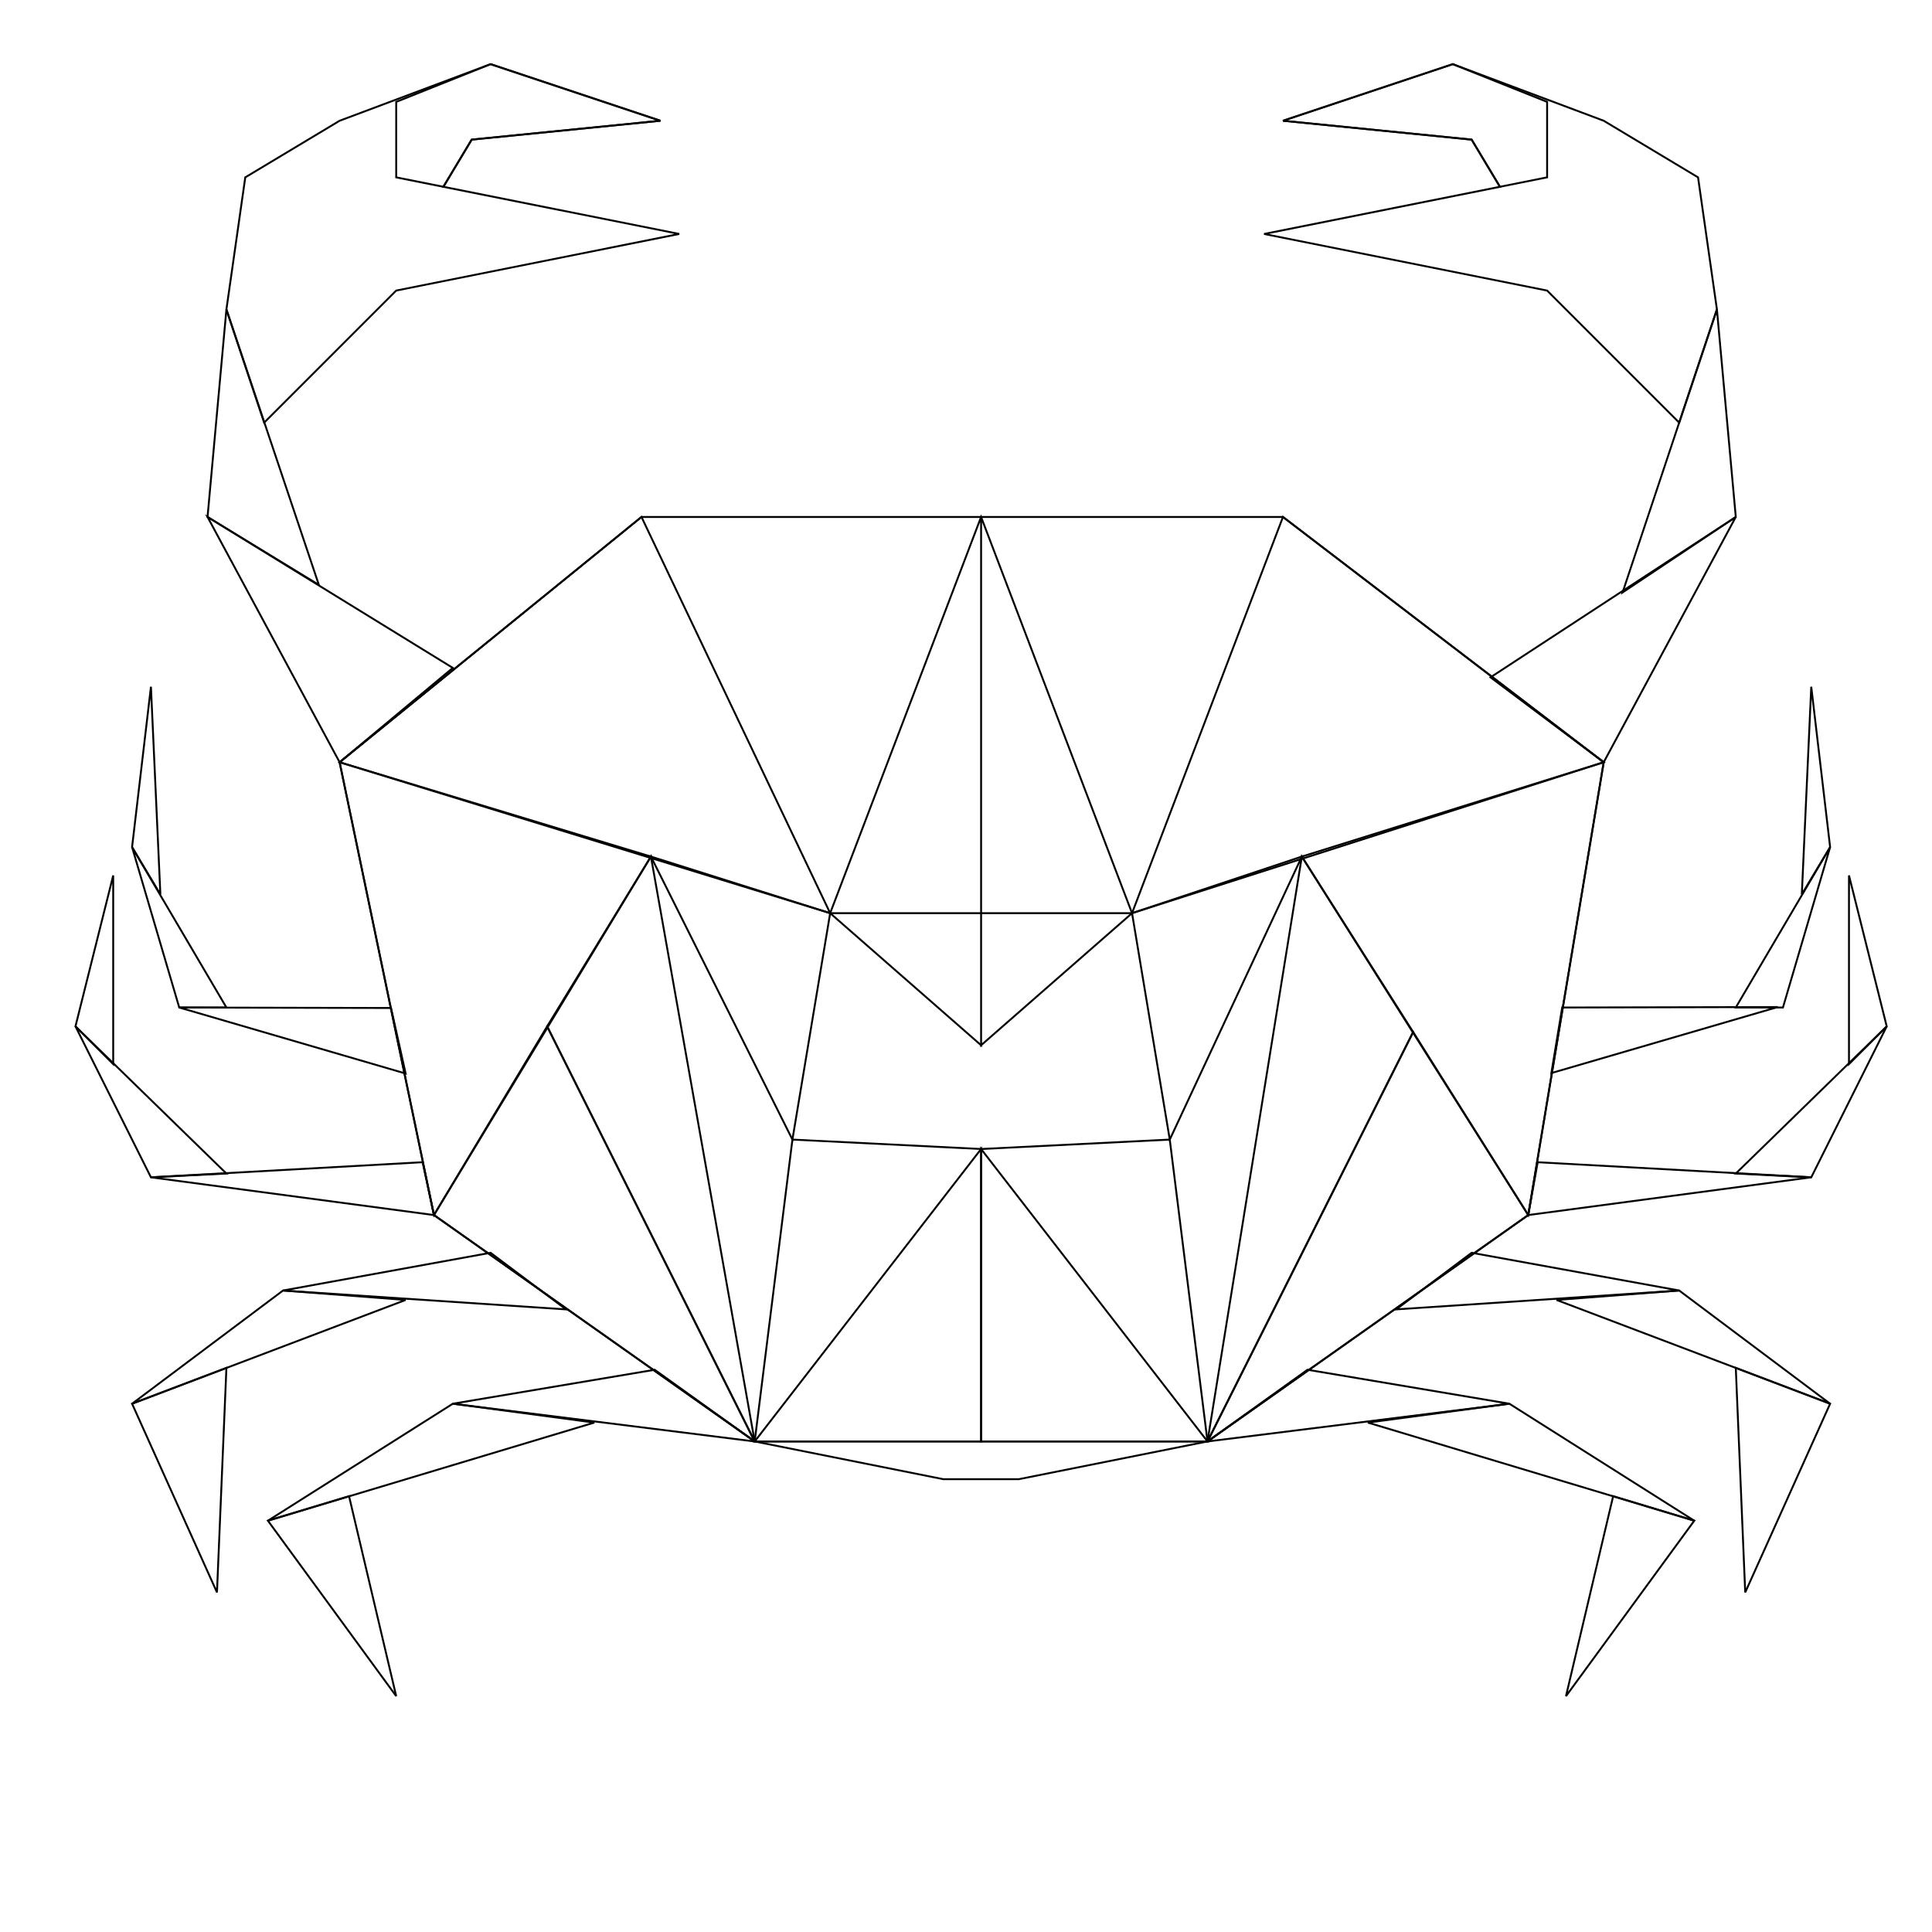
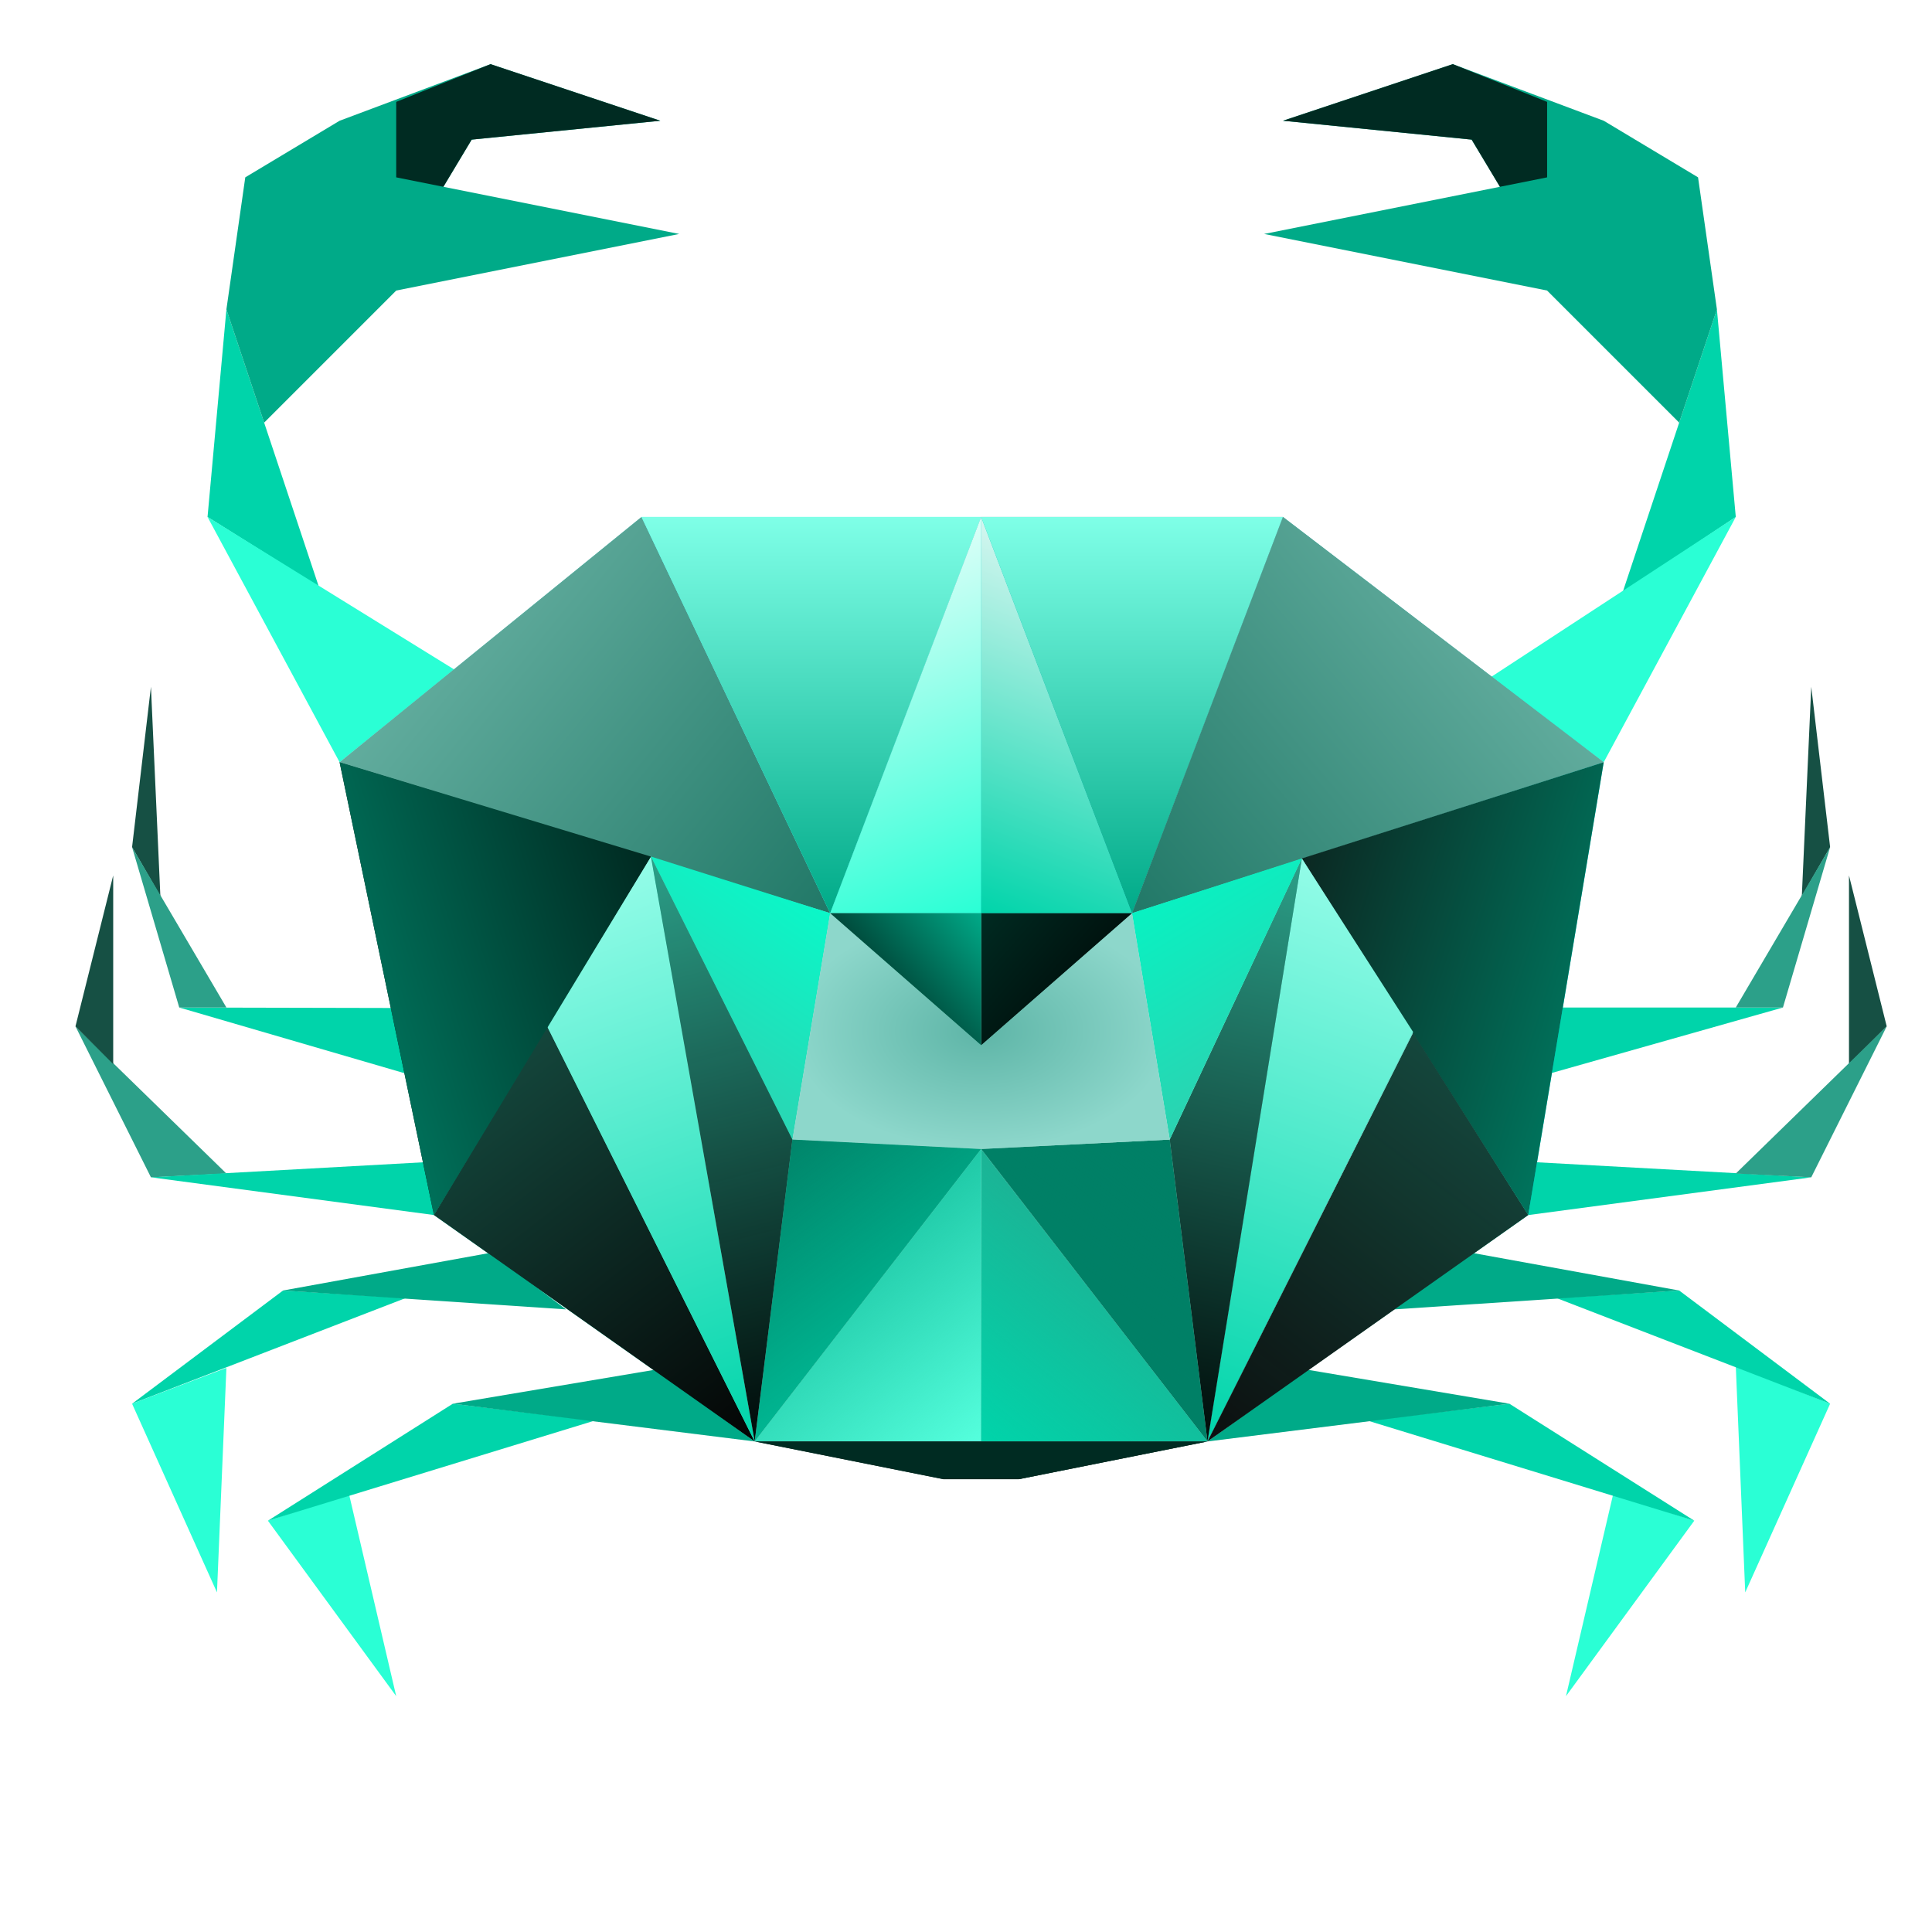
- <svg xmlns="http://www.w3.org/2000/svg" width="1024" height="1024" viewBox="0 0 270.933 270.933" version="1.1" id="svg8">
-   <defs id="defs2" />
+ <svg xmlns="http://www.w3.org/2000/svg" xmlns:xlink="http://www.w3.org/1999/xlink" width="1024" height="1024" viewBox="0 0 270.933 270.933" version="1.1" id="svg8">
+   <defs id="defs2">
+     <linearGradient id="linearGradient1265">
+       <stop style="stop-color:#008066;stop-opacity:1;" offset="0" id="stop1261" />
+       <stop style="stop-color:#008066;stop-opacity:0;" offset="1" id="stop1263" />
+     </linearGradient>
+     <linearGradient id="linearGradient1257">
+       <stop style="stop-color:#00d4aa;stop-opacity:1;" offset="0" id="stop1253" />
+       <stop style="stop-color:#00d4aa;stop-opacity:0;" offset="1" id="stop1255" />
+     </linearGradient>
+     <linearGradient id="linearGradient1249">
+       <stop style="stop-color:#00aa88;stop-opacity:1;" offset="0" id="stop1245" />
+       <stop style="stop-color:#00aa88;stop-opacity:0;" offset="1" id="stop1247" />
+     </linearGradient>
+     <linearGradient id="linearGradient1241">
+       <stop style="stop-color:#008066;stop-opacity:1;" offset="0" id="stop1237" />
+       <stop style="stop-color:#008066;stop-opacity:0;" offset="1" id="stop1239" />
+     </linearGradient>
+     <linearGradient id="linearGradient1217">
+       <stop style="stop-color:#165044;stop-opacity:1;" offset="0" id="stop1213" />
+       <stop style="stop-color:#040404;stop-opacity:1" offset="1" id="stop1215" />
+     </linearGradient>
+     <linearGradient id="linearGradient1209">
+       <stop style="stop-color:#165044;stop-opacity:1;" offset="0" id="stop1205" />
+       <stop style="stop-color:#0c0c0c;stop-opacity:0.983" offset="1" id="stop1207" />
+     </linearGradient>
+     <linearGradient id="linearGradient1201">
+       <stop style="stop-color:#00d4aa;stop-opacity:1;" offset="0" id="stop1197" />
+       <stop style="stop-color:#9dffec;stop-opacity:1" offset="1" id="stop1199" />
+     </linearGradient>
+     <linearGradient id="linearGradient1193">
+       <stop style="stop-color:#00d4aa;stop-opacity:1;" offset="0" id="stop1189" />
+       <stop style="stop-color:#9dffec;stop-opacity:1" offset="1" id="stop1191" />
+     </linearGradient>
+     <linearGradient id="linearGradient1185">
+       <stop style="stop-color:#2ca089;stop-opacity:1;" offset="0" id="stop1181" />
+       <stop style="stop-color:#000000;stop-opacity:0.961" offset="1" id="stop1183" />
+     </linearGradient>
+     <linearGradient id="linearGradient1177">
+       <stop style="stop-color:#2ca089;stop-opacity:1;" offset="0" id="stop1173" />
+       <stop style="stop-color:#000907;stop-opacity:1" offset="1" id="stop1175" />
+     </linearGradient>
+     <linearGradient id="linearGradient1169">
+       <stop style="stop-color:#37c8ab;stop-opacity:1;" offset="0" id="stop1165" />
+       <stop style="stop-color:#00f9c6;stop-opacity:1" offset="1" id="stop1167" />
+     </linearGradient>
+     <linearGradient id="linearGradient1161">
+       <stop style="stop-color:#37c8ab;stop-opacity:1;" offset="0" id="stop1157" />
+       <stop style="stop-color:#03ffcd;stop-opacity:1" offset="1" id="stop1159" />
+     </linearGradient>
+     <linearGradient id="linearGradient1153">
+       <stop style="stop-color:#00725b;stop-opacity:1" offset="0" id="stop1149" />
+       <stop style="stop-color:#002b22;stop-opacity:1" offset="1" id="stop1151" />
+     </linearGradient>
+     <linearGradient id="linearGradient1121">
+       <stop style="stop-color:#00725b;stop-opacity:1" offset="0" id="stop1117" />
+       <stop style="stop-color:#0b2822;stop-opacity:1" offset="1" id="stop1119" />
+     </linearGradient>
+     <linearGradient id="linearGradient1109">
+       <stop style="stop-color:#5eb5a7;stop-opacity:1" offset="0" id="stop1105" />
+       <stop style="stop-color:#8dd7cb;stop-opacity:1" offset="1" id="stop1107" />
+     </linearGradient>
+     <linearGradient id="linearGradient1101">
+       <stop style="stop-color:#217867;stop-opacity:1;" offset="0" id="stop1097" />
+       <stop style="stop-color:#76bdaf;stop-opacity:1" offset="1" id="stop1099" />
+     </linearGradient>
+     <linearGradient id="linearGradient1093">
+       <stop style="stop-color:#217867;stop-opacity:1;" offset="0" id="stop1089" />
+       <stop style="stop-color:#76bdaf;stop-opacity:1" offset="1" id="stop1091" />
+     </linearGradient>
+     <linearGradient id="linearGradient1078">
+       <stop style="stop-color:#7fffe7;stop-opacity:1" offset="0" id="stop1074" />
+       <stop style="stop-color:#00aa88;stop-opacity:1" offset="1" id="stop1076" />
+     </linearGradient>
+     <linearGradient id="linearGradient1070">
+       <stop style="stop-color:#00aa88;stop-opacity:1" offset="0" id="stop1066" />
+       <stop style="stop-color:#7fffe7;stop-opacity:1" offset="1" id="stop1068" />
+     </linearGradient>
+     <linearGradient id="linearGradient1016">
+       <stop style="stop-color:#00d4aa;stop-opacity:1;" offset="0" id="stop1012" />
+       <stop style="stop-color:#f5fbfa;stop-opacity:1" offset="1" id="stop1014" />
+     </linearGradient>
+     <linearGradient id="linearGradient1008">
+       <stop style="stop-color:#f6fffd;stop-opacity:1" offset="0" id="stop1004" />
+       <stop style="stop-color:#2affd5;stop-opacity:1" offset="1" id="stop1006" />
+     </linearGradient>
+     <linearGradient id="linearGradient1000">
+       <stop style="stop-color:#00aa88;stop-opacity:1;" offset="0" id="stop996" />
+       <stop style="stop-color:#000000;stop-opacity:1" offset="1" id="stop998" />
+     </linearGradient>
+     <linearGradient id="linearGradient992">
+       <stop style="stop-color:#002b22;stop-opacity:1;" offset="0" id="stop988" />
+       <stop style="stop-color:#000000;stop-opacity:1" offset="1" id="stop990" />
+     </linearGradient>
+     <linearGradient xlink:href="#linearGradient992" id="linearGradient994" x1="137.583" y1="128.058" x2="158.75" y2="146.579" gradientUnits="userSpaceOnUse" />
+     <linearGradient xlink:href="#linearGradient1000" id="linearGradient1002" x1="137.583" y1="128.058" x2="116.417" y2="146.579" gradientUnits="userSpaceOnUse" />
+     <linearGradient xlink:href="#linearGradient1008" id="linearGradient1010" x1="116.417" y1="72.496" x2="137.583" y2="128.058" gradientUnits="userSpaceOnUse" />
+     <linearGradient xlink:href="#linearGradient1016" id="linearGradient1018" x1="137.583" y1="128.058" x2="158.75" y2="72.496" gradientUnits="userSpaceOnUse" />
+     <linearGradient xlink:href="#linearGradient1070" id="linearGradient1072" x1="158.75" y1="128.058" x2="158.75" y2="72.496" gradientUnits="userSpaceOnUse" />
+     <linearGradient xlink:href="#linearGradient1078" id="linearGradient1080" x1="116.417" y1="72.496" x2="116.417" y2="128.058" gradientUnits="userSpaceOnUse" />
+     <linearGradient xlink:href="#linearGradient1093" id="linearGradient1095" x1="116.417" y1="128.058" x2="47.625" y2="72.496" gradientUnits="userSpaceOnUse" />
+     <linearGradient xlink:href="#linearGradient1101" id="linearGradient1103" x1="158.75" y1="128.058" x2="224.896" y2="72.496" gradientUnits="userSpaceOnUse" />
+     <radialGradient xlink:href="#linearGradient1109" id="radialGradient1115" cx="137.583" cy="144.595" fx="137.583" fy="144.595" r="26.458" gradientTransform="matrix(1,0,0,0.6250001,0,54.22303)" gradientUnits="userSpaceOnUse" />
+     <linearGradient xlink:href="#linearGradient1121" id="linearGradient1123" x1="224.896" y1="133.35" x2="182.562" y2="120.121" gradientUnits="userSpaceOnUse" />
+     <linearGradient xlink:href="#linearGradient1153" id="linearGradient1155" x1="47.625" y1="133.35" x2="89.958" y2="120.121" gradientUnits="userSpaceOnUse" />
+     <linearGradient xlink:href="#linearGradient1161" id="linearGradient1163" x1="89.958" y1="159.808" x2="116.417" y2="120.121" gradientUnits="userSpaceOnUse" />
+     <linearGradient xlink:href="#linearGradient1169" id="linearGradient1171" x1="182.562" y1="159.808" x2="158.75" y2="120.121" gradientUnits="userSpaceOnUse" />
+     <linearGradient xlink:href="#linearGradient1177" id="linearGradient1179" x1="182.562" y1="120.121" x2="164.042" y2="202.142" gradientUnits="userSpaceOnUse" />
+     <linearGradient xlink:href="#linearGradient1185" id="linearGradient1187" x1="89.958" y1="120.121" x2="111.125" y2="202.142" gradientUnits="userSpaceOnUse" />
+     <linearGradient xlink:href="#linearGradient1193" id="linearGradient1195" x1="105.833" y1="202.142" x2="76.729" y2="120.121" gradientUnits="userSpaceOnUse" />
+     <linearGradient xlink:href="#linearGradient1201" id="linearGradient1203" x1="169.333" y1="202.142" x2="198.438" y2="120.121" gradientUnits="userSpaceOnUse" />
+     <linearGradient xlink:href="#linearGradient1209" id="linearGradient1211" x1="214.312" y1="143.933" x2="169.333" y2="202.142" gradientUnits="userSpaceOnUse" />
+     <linearGradient xlink:href="#linearGradient1217" id="linearGradient1219" x1="60.854" y1="143.933" x2="105.833" y2="202.142" gradientUnits="userSpaceOnUse" />
+     <linearGradient xlink:href="#linearGradient1241" id="linearGradient1243" x1="105.833" y1="159.808" x2="137.583" y2="202.142" gradientUnits="userSpaceOnUse" />
+     <linearGradient xlink:href="#linearGradient1249" id="linearGradient1251" x1="105.833" y1="162.454" x2="137.583" y2="202.142" gradientUnits="userSpaceOnUse" />
+     <linearGradient xlink:href="#linearGradient1257" id="linearGradient1259" x1="137.583" y1="202.142" x2="169.333" y2="162.454" gradientUnits="userSpaceOnUse" />
+     <linearGradient xlink:href="#linearGradient1265" id="linearGradient1267" x1="137.583" y1="202.142" x2="169.333" y2="159.808" gradientUnits="userSpaceOnUse" />
+   </defs>
+   <rect style="display:none;fill:#000000;fill-opacity:1;stroke:none;stroke-width:0.265;stroke-opacity:1" id="rect1082" width="271.198" height="270.933" x="0" y="0" />
  <g id="layer1" transform="translate(0,-26.06673)" />
+   <g id="layer6">
+     <path style="fill:#00d4aa;fill-opacity:1;stroke:none;stroke-width:0.265px;stroke-linecap:butt;stroke-linejoin:miter;stroke-opacity:1" d="M 243.417,72.496 240.771,43.392 227.542,83.079 Z" id="path297-7" />
+     <path style="fill:#2affd5;fill-opacity:1;stroke:none;stroke-width:0.265px;stroke-linecap:butt;stroke-linejoin:miter;stroke-opacity:1" d="M 224.896,106.892 243.417,72.496 209.021,94.985 Z" id="path295-0" />
+     <path style="fill:#00aa88;fill-opacity:1;stroke:none;stroke-width:0.265px;stroke-linecap:butt;stroke-linejoin:miter;stroke-opacity:1" d="m 240.771,43.392 -2.646,-18.521 -13.229,-7.938 -21.167,-7.938 -23.812,7.938 26.458,2.646 3.969,6.615 -33.073,6.615 39.688,7.938 18.521,18.521 z" id="path299-0" />
+     <path style="fill:#002b22;fill-opacity:1;stroke:none;stroke-width:0.265px;stroke-linecap:butt;stroke-linejoin:miter;stroke-opacity:1" d="m 210.344,26.194 6.615,-1.323 V 14.287 l -13.229,-5.292 -23.812,7.938 26.458,2.646 z" id="path301-0" />
+   </g>
  <g id="layer2" style="display:none">
    <path style="fill:none;stroke:#000000;stroke-width:0.265px;stroke-linecap:butt;stroke-linejoin:miter;stroke-opacity:1" d="m 116.417,72.496 -3.969,-1.323 3.969,-5.292 3.969,5.292 z" id="path123" />
    <path style="fill:none;stroke:#000000;stroke-width:0.265px;stroke-linecap:butt;stroke-linejoin:miter;stroke-opacity:1" d="m 158.75,72.496 -3.969,-1.323 3.969,-5.292 3.969,5.292 z" id="path129" />
  </g>
-   <g id="layer7" />
-   <g id="layer3">
-     <path style="fill:none;stroke:#000000;stroke-width:0.265px;stroke-linecap:butt;stroke-linejoin:miter;stroke-opacity:1" d="M 116.417,128.058 137.583,72.496 158.75,128.058 137.583,146.579 V 72.496 146.579 Z" id="path28" />
-     <path style="fill:none;stroke:#000000;stroke-width:0.265px;stroke-linecap:butt;stroke-linejoin:miter;stroke-opacity:1" d="m 111.125,159.808 -5.292,42.333 26.458,5.292 H 142.875 l 26.458,-5.292 -5.292,-42.333 -26.458,1.323 z" id="path36" />
-     <path style="display:inline;fill:none;stroke:#000000;stroke-width:0.265px;stroke-linecap:butt;stroke-linejoin:miter;stroke-opacity:1" d="m 105.833,202.142 -44.979,-31.75 -13.229,-63.5 42.333,-34.396 h 47.625 42.333 l 44.979,34.396 -10.583,63.5 -44.979,31.75 z" id="path80" />
-     <path style="fill:none;stroke:#000000;stroke-width:0.265px;stroke-linecap:butt;stroke-linejoin:miter;stroke-opacity:1" d="M 47.625,106.892 116.417,128.058 89.958,72.496 Z" id="path83" />
-     <path style="fill:none;stroke:#000000;stroke-width:0.265px;stroke-linecap:butt;stroke-linejoin:miter;stroke-opacity:1" d="m 158.75,128.058 21.167,-55.562 44.979,34.396 z" id="path85" />
-     <path style="fill:none;stroke:#000000;stroke-width:0.265px;stroke-linecap:butt;stroke-linejoin:miter;stroke-opacity:1" d="M 91.281,120.121 60.854,170.392 47.625,106.892 Z" id="path95" />
-     <path style="fill:none;stroke:#000000;stroke-width:0.265px;stroke-linecap:butt;stroke-linejoin:miter;stroke-opacity:1" d="m 182.562,120.121 31.75,50.271 10.583,-63.5 z" id="path97" />
-     <path style="fill:none;stroke:#000000;stroke-width:0.265px;stroke-linecap:butt;stroke-linejoin:miter;stroke-opacity:1" d="m 76.729,143.933 29.104,58.208 -44.979,-31.75 z" id="path187" />
-     <path style="fill:none;stroke:#000000;stroke-width:0.265px;stroke-linecap:butt;stroke-linejoin:miter;stroke-opacity:1" d="m 198.173,144.727 -28.84,57.415 44.979,-31.75 z" id="path189" />
-     <path style="fill:none;stroke:#000000;stroke-width:0.265px;stroke-linecap:butt;stroke-linejoin:miter;stroke-opacity:1" d="m 137.583,161.131 -31.75,41.01 h 31.75 z" id="path207" />
-     <path style="fill:none;stroke:#000000;stroke-width:0.265px;stroke-linecap:butt;stroke-linejoin:miter;stroke-opacity:1" d="m 137.583,161.131 31.75,41.01 h -31.75 z" id="path209" />
-     <path style="fill:none;stroke:#000000;stroke-width:0.265px;stroke-linecap:butt;stroke-linejoin:miter;stroke-opacity:1" d="M 105.833,202.142 91.281,120.121 76.729,143.933 Z" id="path213" />
-     <path style="fill:none;stroke:#000000;stroke-width:0.265px;stroke-linecap:butt;stroke-linejoin:miter;stroke-opacity:1" d="m 169.333,202.142 13.229,-82.021 15.61,24.606 z" id="path215" />
-     <path style="fill:none;stroke:#000000;stroke-width:0.265px;stroke-linecap:butt;stroke-linejoin:miter;stroke-opacity:1" d="m 111.125,159.808 5.292,-31.75 -25.135,-7.938 z" id="path217" />
-     <path style="fill:none;stroke:#000000;stroke-width:0.265px;stroke-linecap:butt;stroke-linejoin:miter;stroke-opacity:1" d="m 164.042,159.808 18.521,-39.688 -23.812,7.938 z" id="path219" />
-     <path style="fill:none;stroke:#000000;stroke-width:0.265px;stroke-linecap:butt;stroke-linejoin:miter;stroke-opacity:1" d="M 116.417,128.058 H 158.75 v 0 0 0" id="path225" />
-     <path style="fill:none;stroke:#000000;stroke-width:0.265px;stroke-linecap:butt;stroke-linejoin:miter;stroke-opacity:1" d="M 47.625,106.892 29.104,72.496 63.5,93.662 Z" id="path295" />
-     <path style="fill:none;stroke:#000000;stroke-width:0.265px;stroke-linecap:butt;stroke-linejoin:miter;stroke-opacity:1" d="M 29.104,72.496 31.75,43.392 44.715,82.021 Z" id="path297" />
-     <path style="fill:none;stroke:#000000;stroke-width:0.265px;stroke-linecap:butt;stroke-linejoin:miter;stroke-opacity:1" d="M 31.75,43.392 34.396,24.871 47.625,16.933 68.792,8.996 92.604,16.933 66.146,19.579 62.177,26.194 95.25,32.808 55.562,40.746 37.042,59.267 Z" id="path299" />
-     <path style="fill:none;stroke:#000000;stroke-width:0.265px;stroke-linecap:butt;stroke-linejoin:miter;stroke-opacity:1" d="M 62.177,26.194 55.562,24.871 V 14.287 L 68.792,8.996 92.604,16.933 66.146,19.579 Z" id="path301" />
+   <g id="g927">
+     <path id="path297" d="M 29.104,72.496 31.75,43.392 44.715,82.285 Z" style="fill:#00d4aa;fill-opacity:1;stroke:none;stroke-width:0.265px;stroke-linecap:butt;stroke-linejoin:miter;stroke-opacity:1" />
+     <path id="path295" d="M 47.625,106.892 29.104,72.496 63.765,93.927 Z" style="fill:#2affd5;fill-opacity:1;stroke:none;stroke-width:0.265px;stroke-linecap:butt;stroke-linejoin:miter;stroke-opacity:1" />
+     <path id="path299" d="M 31.75,43.392 34.396,24.871 47.625,16.933 68.792,8.996 92.604,16.933 66.146,19.579 62.177,26.194 95.25,32.808 55.562,40.746 37.042,59.267 Z" style="fill:#00aa88;fill-opacity:1;stroke:none;stroke-width:0.265px;stroke-linecap:butt;stroke-linejoin:miter;stroke-opacity:1" />
+     <path id="path301" d="M 62.177,26.194 55.562,24.871 V 14.287 L 68.792,8.996 92.604,16.933 66.146,19.579 Z" style="fill:#002b22;fill-opacity:1;stroke:none;stroke-width:0.265px;stroke-linecap:butt;stroke-linejoin:miter;stroke-opacity:1" />
+   </g>
+   <g id="layer4">
+     <path style="fill:#2affd5;fill-opacity:1;stroke:none;stroke-width:0.265px;stroke-linecap:butt;stroke-linejoin:miter;stroke-opacity:1" d="M 48.948,209.55 55.562,237.86 37.571,213.254 Z" id="path78" />
+     <path style="fill:#00d4aa;fill-opacity:1;stroke:none;stroke-width:0.265px;stroke-linecap:butt;stroke-linejoin:miter;stroke-opacity:1" d="M 83.344,199.231 63.5,196.85 37.571,213.254 Z" id="path71" />
+     <path style="fill:#00aa88;fill-opacity:1;stroke:none;stroke-width:0.265px;stroke-linecap:butt;stroke-linejoin:miter;stroke-opacity:1" d="M 105.833,202.142 63.5,196.85 91.81,192.088 Z" id="path38" />
+     <path style="fill:#00d4aa;fill-opacity:1;stroke:none;stroke-width:0.265px;stroke-linecap:butt;stroke-linejoin:miter;stroke-opacity:1" d="M 39.688,180.975 18.521,196.85 56.885,182.033 Z" id="path151" />
+     <path style="fill:#00aa88;fill-opacity:1;stroke:none;stroke-width:0.265px;stroke-linecap:butt;stroke-linejoin:miter;stroke-opacity:1" d="M 79.375,183.621 39.688,180.975 68.792,175.683 Z" id="path149" />
+     <path style="fill:#2affd5;fill-opacity:1;stroke:none;stroke-width:0.265px;stroke-linecap:butt;stroke-linejoin:miter;stroke-opacity:1" d="M 18.521,196.85 30.427,223.308 31.75,191.823 Z" id="path155" />
+     <path style="fill:#2ca089;fill-opacity:1;stroke:none;stroke-width:0.265px;stroke-linecap:butt;stroke-linejoin:miter;stroke-opacity:1" d="M 21.167,165.1 10.583,143.933 31.75,164.571 Z" id="path244" />
+     <path style="fill:#00d4aa;fill-opacity:1;stroke:none;stroke-width:0.265px;stroke-linecap:butt;stroke-linejoin:miter;stroke-opacity:1" d="M 60.854,170.392 21.167,165.1 59.531,162.983 Z" id="path227" />
+     <path style="fill:#165044;fill-opacity:1;stroke:none;stroke-width:0.265px;stroke-linecap:butt;stroke-linejoin:miter;stroke-opacity:1" d="M 10.583,143.933 15.875,122.767 V 149.225 Z" id="path246" />
+     <path style="fill:#00d4aa;fill-opacity:1;stroke:none;stroke-width:0.265px;stroke-linecap:butt;stroke-linejoin:miter;stroke-opacity:1" d="m 56.885,150.548 -31.75,-9.26 29.699,0.066 z" id="path248" />
+     <path style="fill:#165044;fill-opacity:1;stroke:none;stroke-width:0.265px;stroke-linecap:butt;stroke-linejoin:miter;stroke-opacity:1" d="m 18.521,118.798 2.646,-22.49 1.323,29.369 z" id="path252" />
+     <path style="fill:#2ca089;fill-opacity:1;stroke:none;stroke-width:0.265px;stroke-linecap:butt;stroke-linejoin:miter;stroke-opacity:1" d="M 25.135,141.287 18.521,118.798 31.75,141.287 Z" id="path250" />
  </g>
  <g id="layer5">
-     <path style="fill:none;stroke:#000000;stroke-width:0.265px;stroke-linecap:butt;stroke-linejoin:miter;stroke-opacity:1" d="m 191.823,199.496 19.844,-2.646 25.929,16.404 z" id="path71-0" />
-     <path style="fill:none;stroke:#000000;stroke-width:0.265px;stroke-linecap:butt;stroke-linejoin:miter;stroke-opacity:1" d="m 169.333,202.142 42.333,-5.292 -28.31,-4.763 z" id="path38-4" />
-     <path style="fill:none;stroke:#000000;stroke-width:0.265px;stroke-linecap:butt;stroke-linejoin:miter;stroke-opacity:1" d="m 226.219,209.815 -6.615,28.046 17.992,-24.606 z" id="path78-5" />
-     <path style="fill:none;stroke:#000000;stroke-width:0.265px;stroke-linecap:butt;stroke-linejoin:miter;stroke-opacity:1" d="m 195.792,183.621 39.688,-2.646 -29.104,-5.292 z" id="path149-0" />
-     <path style="fill:none;stroke:#000000;stroke-width:0.265px;stroke-linecap:butt;stroke-linejoin:miter;stroke-opacity:1" d="m 235.479,180.975 21.167,15.875 -38.365,-14.552 z" id="path151-8" />
-     <path style="fill:none;stroke:#000000;stroke-width:0.265px;stroke-linecap:butt;stroke-linejoin:miter;stroke-opacity:1" d="m 256.646,196.85 -11.906,26.458 -1.323,-31.485 z" id="path155-8" />
-     <path style="fill:none;stroke:#000000;stroke-width:0.265px;stroke-linecap:butt;stroke-linejoin:miter;stroke-opacity:1" d="M 214.312,170.392 254,165.1 215.635,162.983 Z" id="path227-7" />
-     <path style="fill:none;stroke:#000000;stroke-width:0.265px;stroke-linecap:butt;stroke-linejoin:miter;stroke-opacity:1" d="m 254,165.1 10.583,-21.167 -21.167,20.637 z" id="path244-4" />
-     <path style="fill:none;stroke:#000000;stroke-width:0.265px;stroke-linecap:butt;stroke-linejoin:miter;stroke-opacity:1" d="m 264.583,143.933 -5.292,-21.167 V 149.225 Z" id="path246-0" />
-     <path style="fill:none;stroke:#000000;stroke-width:0.265px;stroke-linecap:butt;stroke-linejoin:miter;stroke-opacity:1" d="m 217.554,150.482 31.75,-9.26 -30.229,0.066 z" id="path248-8" />
-     <path style="fill:none;stroke:#000000;stroke-width:0.265px;stroke-linecap:butt;stroke-linejoin:miter;stroke-opacity:1" d="m 250.031,141.287 6.615,-22.49 -13.229,22.49 z" id="path250-9" />
-     <path style="fill:none;stroke:#000000;stroke-width:0.265px;stroke-linecap:butt;stroke-linejoin:miter;stroke-opacity:1" d="M 256.646,118.798 254,96.308 252.677,125.412 Z" id="path252-8" />
-   </g>
-   <g id="layer6">
-     <path style="fill:none;stroke:#000000;stroke-width:0.265px;stroke-linecap:butt;stroke-linejoin:miter;stroke-opacity:1" d="M 224.896,106.892 243.417,72.496 209.021,94.985 Z" id="path295-0" />
-     <path style="fill:none;stroke:#000000;stroke-width:0.265px;stroke-linecap:butt;stroke-linejoin:miter;stroke-opacity:1" d="M 243.417,72.496 240.771,43.392 227.542,83.079 Z" id="path297-7" />
-     <path style="fill:none;stroke:#000000;stroke-width:0.265px;stroke-linecap:butt;stroke-linejoin:miter;stroke-opacity:1" d="m 240.771,43.392 -2.646,-18.521 -13.229,-7.938 -21.167,-7.938 -23.812,7.938 26.458,2.646 3.969,6.615 -33.073,6.615 39.688,7.938 18.521,18.521 z" id="path299-0" />
-     <path style="fill:none;stroke:#000000;stroke-width:0.265px;stroke-linecap:butt;stroke-linejoin:miter;stroke-opacity:1" d="m 210.344,26.194 6.615,-1.323 V 14.287 l -13.229,-5.292 -23.812,7.938 26.458,2.646 z" id="path301-0" />
-   </g>
-   <g id="layer4">
-     <path style="fill:none;stroke:#000000;stroke-width:0.265px;stroke-linecap:butt;stroke-linejoin:miter;stroke-opacity:1" d="M 83.344,199.496 63.5,196.85 37.571,213.254 Z" id="path71" />
-     <path style="fill:none;stroke:#000000;stroke-width:0.265px;stroke-linecap:butt;stroke-linejoin:miter;stroke-opacity:1" d="M 105.833,202.142 63.5,196.85 91.81,192.088 Z" id="path38" />
-     <path style="fill:none;stroke:#000000;stroke-width:0.265px;stroke-linecap:butt;stroke-linejoin:miter;stroke-opacity:1" d="M 48.948,209.815 55.562,237.86 37.571,213.254 Z" id="path78" />
-     <path style="fill:none;stroke:#000000;stroke-width:0.265px;stroke-linecap:butt;stroke-linejoin:miter;stroke-opacity:1" d="M 79.375,183.621 39.688,180.975 68.792,175.683 Z" id="path149" />
-     <path style="fill:none;stroke:#000000;stroke-width:0.265px;stroke-linecap:butt;stroke-linejoin:miter;stroke-opacity:1" d="M 39.688,180.975 18.521,196.85 56.885,182.298 Z" id="path151" />
-     <path style="fill:none;stroke:#000000;stroke-width:0.265px;stroke-linecap:butt;stroke-linejoin:miter;stroke-opacity:1" d="M 18.521,196.85 30.427,223.308 31.75,191.823 Z" id="path155" />
-     <path style="fill:none;stroke:#000000;stroke-width:0.265px;stroke-linecap:butt;stroke-linejoin:miter;stroke-opacity:1" d="m 60.854,170.392 -39.688,-5.292 38.1,-2.117 z" id="path227" />
-     <path style="fill:none;stroke:#000000;stroke-width:0.265px;stroke-linecap:butt;stroke-linejoin:miter;stroke-opacity:1" d="M 21.167,165.1 10.583,143.933 31.75,164.571 Z" id="path244" />
-     <path style="fill:none;stroke:#000000;stroke-width:0.265px;stroke-linecap:butt;stroke-linejoin:miter;stroke-opacity:1" d="M 10.583,143.933 15.875,122.767 V 149.225 Z" id="path246" />
-     <path style="fill:none;stroke:#000000;stroke-width:0.265px;stroke-linecap:butt;stroke-linejoin:miter;stroke-opacity:1" d="m 56.885,150.548 -31.75,-9.26 29.699,0.066 z" id="path248" />
-     <path style="fill:none;stroke:#000000;stroke-width:0.265px;stroke-linecap:butt;stroke-linejoin:miter;stroke-opacity:1" d="M 25.135,141.287 18.521,118.798 31.75,141.287 Z" id="path250" />
-     <path style="fill:none;stroke:#000000;stroke-width:0.265px;stroke-linecap:butt;stroke-linejoin:miter;stroke-opacity:1" d="M 18.521,118.798 21.167,96.308 22.49,125.412 Z" id="path252" />
-   </g>
-   <g id="layer8" />
+     <path style="fill:#2affd5;fill-opacity:1;stroke:none;stroke-width:0.265px;stroke-linecap:butt;stroke-linejoin:miter;stroke-opacity:1" d="m 226.219,209.55 -6.615,28.31 17.992,-24.606 z" id="path78-5" />
+     <path style="fill:#00d4aa;fill-opacity:1;stroke:none;stroke-width:0.265px;stroke-linecap:butt;stroke-linejoin:miter;stroke-opacity:1" d="m 191.823,199.231 19.844,-2.381 25.929,16.404 z" id="path71-0" />
+     <path style="fill:#00aa88;fill-opacity:1;stroke:none;stroke-width:0.265px;stroke-linecap:butt;stroke-linejoin:miter;stroke-opacity:1" d="m 169.333,202.142 42.333,-5.292 -28.31,-4.763 z" id="path38-4" />
+     <path style="fill:#2affd5;fill-opacity:1;stroke:none;stroke-width:0.265px;stroke-linecap:butt;stroke-linejoin:miter;stroke-opacity:1" d="m 256.646,196.85 -11.906,26.458 -1.323,-31.75 z" id="path155-8" />
+     <path style="fill:#00d4aa;fill-opacity:1;stroke:none;stroke-width:0.265px;stroke-linecap:butt;stroke-linejoin:miter;stroke-opacity:1" d="m 235.479,180.975 21.167,15.875 -38.365,-14.817 z" id="path151-8" />
+     <path style="fill:#00aa88;fill-opacity:1;stroke:none;stroke-width:0.265px;stroke-linecap:butt;stroke-linejoin:miter;stroke-opacity:1" d="m 195.527,183.621 39.952,-2.646 -29.104,-5.292 z" id="path149-0" />
+     <path style="fill:#00d4aa;fill-opacity:1;stroke:none;stroke-width:0.265px;stroke-linecap:butt;stroke-linejoin:miter;stroke-opacity:1" d="M 214.312,170.392 254,165.1 215.371,162.983 Z" id="path227-7" />
+     <path style="fill:#165044;fill-opacity:1;stroke:none;stroke-width:0.265px;stroke-linecap:butt;stroke-linejoin:miter;stroke-opacity:1" d="m 264.583,143.933 -5.292,-21.167 V 149.225 Z" id="path246-0" />
+     <path style="fill:#2ca089;fill-opacity:1;stroke:none;stroke-width:0.265px;stroke-linecap:butt;stroke-linejoin:miter;stroke-opacity:1" d="m 254,165.1 10.583,-21.167 -21.167,20.637 z" id="path244-4" />
+     <path style="fill:#00d4aa;fill-opacity:1;stroke:none;stroke-width:0.265px;stroke-linecap:butt;stroke-linejoin:miter;stroke-opacity:1" d="m 217.554,150.482 32.478,-9.194 H 219.075 Z" id="path248-8" />
+     <path style="fill:#165044;fill-opacity:1;stroke:none;stroke-width:0.265px;stroke-linecap:butt;stroke-linejoin:miter;stroke-opacity:1" d="M 256.646,118.798 254,96.308 252.677,125.677 Z" id="path252-8" />
+     <path style="fill:#2ca089;fill-opacity:1;stroke:none;stroke-width:0.265px;stroke-linecap:butt;stroke-linejoin:miter;stroke-opacity:1" d="m 250.031,141.287 6.615,-22.49 -13.229,22.49 z" id="path250-9" />
+   </g>
+   <g id="layer9">
+     <path style="display:inline;fill:#5fd3bc;stroke:none;stroke-width:0.265px;stroke-linecap:butt;stroke-linejoin:miter;stroke-opacity:1" d="M 105.833,202.142 91.281,120.121 76.729,143.933 Z" id="path213" />
+     <path style="display:inline;fill:#37c8ab;stroke:none;stroke-width:0.265px;stroke-linecap:butt;stroke-linejoin:miter;stroke-opacity:1" d="m 111.125,159.808 5.292,-31.75 -25.135,-7.938 z" id="path217" />
+     <path style="display:inline;fill:#00d4aa;stroke:none;stroke-width:0.265px;stroke-linecap:butt;stroke-linejoin:miter;stroke-opacity:1" d="m 76.729,143.933 29.104,58.208 -44.979,-31.75 z" id="path187" />
+     <path style="fill:#7ae1e1;fill-opacity:1;stroke:none;stroke-width:0.265px;stroke-linecap:butt;stroke-linejoin:miter;stroke-opacity:1" d="M 89.958,72.496 116.417,128.058 47.625,106.892 Z" id="path879" />
+     <path style="display:inline;fill:#002b22;stroke:none;stroke-width:0.265px;stroke-linecap:butt;stroke-linejoin:miter;stroke-opacity:1" d="M 91.281,120.121 60.854,170.392 47.625,106.892 Z" id="path95" />
+     <path style="fill:#00ffff;stroke:none;stroke-width:0.265px;stroke-linecap:butt;stroke-linejoin:miter;stroke-opacity:1" d="M 137.583,72.496 116.417,128.058 89.958,72.496 Z" id="path881" />
+     <path style="fill:#008080;stroke:none;stroke-width:0.265px;stroke-linecap:butt;stroke-linejoin:miter;stroke-opacity:1" d="M 137.583,72.496 V 128.058 H 116.417 Z" id="path883" />
+     <path style="fill:#00ffff;stroke:none;stroke-width:0.265px;stroke-linecap:butt;stroke-linejoin:miter;stroke-opacity:1" d="M 137.583,128.058 H 158.75 L 137.583,72.496 Z" id="path885" />
+     <path style="fill:#008080;stroke:none;stroke-width:0.265px;stroke-linecap:butt;stroke-linejoin:miter;stroke-opacity:1" d="m 137.583,72.496 h 42.333 L 158.75,128.058 Z" id="path887" />
+     <path style="fill:#4cc1c1;fill-opacity:1;stroke:none;stroke-width:0.265px;stroke-linecap:butt;stroke-linejoin:miter;stroke-opacity:1" d="M 158.75,128.058 224.896,106.892 179.917,72.496 Z" id="path889" />
+     <path style="fill:#00ffff;stroke:none;stroke-width:0.265px;stroke-linecap:butt;stroke-linejoin:miter;stroke-opacity:1" d="m 182.827,120.385 42.069,-13.494 -10.583,63.5 z" id="path891" />
+     <path style="fill:#008080;stroke:none;stroke-width:0.265px;stroke-linecap:butt;stroke-linejoin:miter;stroke-opacity:1" d="m 182.562,120.385 15.61,24.342 -28.84,57.415 z" id="path893" />
+     <path style="fill:#00d4aa;stroke:none;stroke-width:0.265px;stroke-linecap:butt;stroke-linejoin:miter;stroke-opacity:1" d="M 169.598,201.877 214.312,170.392 198.173,144.845 Z" id="path895" />
+     <path style="fill:#2ca089;stroke:none;stroke-width:0.265px;stroke-linecap:butt;stroke-linejoin:miter;stroke-opacity:1" d="m 169.333,201.877 13.229,-81.492 -18.521,39.423 z" id="path897" />
+     <path style="fill:#00ffcc;stroke:none;stroke-width:0.265px;stroke-linecap:butt;stroke-linejoin:miter;stroke-opacity:1" d="M 164.042,159.544 182.562,120.385 158.75,128.058 Z" id="path899" />
+     <path style="fill:#afe9dd;stroke:none;stroke-width:0.265px;stroke-linecap:butt;stroke-linejoin:miter;stroke-opacity:1" d="m 158.75,128.058 5.292,31.75 -26.458,1.323 -26.458,-1.323 5.292,-31.75 21.167,18.521 z" id="path901" />
+     <path style="fill:#2ca089;stroke:none;stroke-width:0.265px;stroke-linecap:butt;stroke-linejoin:miter;stroke-opacity:1" d="m 137.583,128.058 v 18.521 L 158.75,128.058 Z" id="path903" />
+     <path style="fill:#55ffdd;stroke:none;stroke-width:0.265px;stroke-linecap:butt;stroke-linejoin:miter;stroke-opacity:1" d="m 137.583,128.058 h -21.167 l 21.167,18.521 z" id="path905" />
+     <path style="fill:#008066;stroke:none;stroke-width:0.265px;stroke-linecap:butt;stroke-linejoin:miter;stroke-opacity:1" d="m 137.583,161.131 31.75,41.01 -5.292,-42.333 z" id="path907" />
+     <path style="fill:#2ca089;stroke:none;stroke-width:0.265px;stroke-linecap:butt;stroke-linejoin:miter;stroke-opacity:1" d="m 137.583,161.131 v 41.01 h 31.75 z" id="path909" />
+     <path style="fill:#55ffdd;stroke:none;stroke-width:0.265px;stroke-linecap:butt;stroke-linejoin:miter;stroke-opacity:1" d="m 137.583,161.131 -31.75,41.01 h 31.75 z" id="path911" />
+     <path style="fill:#00d4aa;stroke:none;stroke-width:0.265px;stroke-linecap:butt;stroke-linejoin:miter;stroke-opacity:1" d="m 111.125,159.808 26.458,1.323 -31.75,41.01 z" id="path913" />
+     <path style="fill:#002b22;stroke:none;stroke-width:0.265px;stroke-linecap:butt;stroke-linejoin:miter;stroke-opacity:1" d="m 105.833,202.142 26.458,5.292 H 142.875 l 26.458,-5.292 z" id="path915" />
+     <path style="fill:none;stroke:none;stroke-width:0.265px;stroke-linecap:butt;stroke-linejoin:miter;stroke-opacity:1" d="m 105.569,201.877 -44.715,-31.485 15.875,-26.458 z" id="path917" />
+     <path style="fill:#00d4aa;stroke:none;stroke-width:0.265px;stroke-linecap:butt;stroke-linejoin:miter;stroke-opacity:1" d="m 91.281,120.121 14.552,81.756 5.292,-42.069 z" id="path936" />
+     <path id="path942" d="m 76.729,143.933 29.104,58.208 -44.979,-31.75 z" style="display:inline;fill:url(#linearGradient1219);fill-opacity:1;stroke:none;stroke-width:0.265px;stroke-linecap:butt;stroke-linejoin:miter;stroke-opacity:1" />
+     <path id="path944" d="M 89.958,72.496 116.417,128.058 47.625,106.892 Z" style="fill:url(#linearGradient1095);fill-opacity:1;stroke:none;stroke-width:0.265px;stroke-linecap:butt;stroke-linejoin:miter;stroke-opacity:1" />
+     <path id="path940" d="m 111.125,159.808 5.292,-31.75 -25.135,-7.938 z" style="display:inline;fill:url(#linearGradient1163);fill-opacity:1;stroke:none;stroke-width:0.265px;stroke-linecap:butt;stroke-linejoin:miter;stroke-opacity:1" />
+     <path id="path938" d="M 105.833,202.142 91.281,120.121 76.729,143.933 Z" style="display:inline;fill:url(#linearGradient1195);fill-opacity:1;stroke:none;stroke-width:0.265px;stroke-linecap:butt;stroke-linejoin:miter;stroke-opacity:1" />
+     <path id="path946" d="M 91.281,120.121 60.854,170.392 47.625,106.892 Z" style="display:inline;fill:url(#linearGradient1155);fill-opacity:1;stroke:none;stroke-width:0.265px;stroke-linecap:butt;stroke-linejoin:miter;stroke-opacity:1" />
+     <path id="path948" d="M 137.583,72.496 116.417,128.058 89.958,72.496 Z" style="fill:url(#linearGradient1080);fill-opacity:1;stroke:none;stroke-width:0.265px;stroke-linecap:butt;stroke-linejoin:miter;stroke-opacity:1" />
+     <path id="path950" d="M 137.583,72.496 V 128.058 H 116.417 Z" style="fill:url(#linearGradient1010);fill-opacity:1;stroke:none;stroke-width:0.265px;stroke-linecap:butt;stroke-linejoin:miter;stroke-opacity:1" />
+     <path id="path952" d="M 137.583,128.058 H 158.75 L 137.583,72.496 Z" style="fill:url(#linearGradient1018);fill-opacity:1;stroke:none;stroke-width:0.265px;stroke-linecap:butt;stroke-linejoin:miter;stroke-opacity:1" />
+     <path id="path954" d="m 137.583,72.496 h 42.333 L 158.75,128.058 Z" style="fill:url(#linearGradient1072);fill-opacity:1;stroke:none;stroke-width:0.265px;stroke-linecap:butt;stroke-linejoin:miter;stroke-opacity:1" />
+     <path id="path956" d="M 158.75,128.058 224.896,106.892 179.917,72.496 Z" style="fill:url(#linearGradient1103);fill-opacity:1;stroke:none;stroke-width:0.265px;stroke-linecap:butt;stroke-linejoin:miter;stroke-opacity:1" />
+     <path id="path958" d="m 182.562,120.385 42.333,-13.494 -10.583,63.5 z" style="fill:url(#linearGradient1123);fill-opacity:1;stroke:none;stroke-width:0.265px;stroke-linecap:butt;stroke-linejoin:miter;stroke-opacity:1" />
+     <path id="path960" d="m 182.562,120.385 15.61,24.342 -28.84,57.415 z" style="fill:url(#linearGradient1203);fill-opacity:1;stroke:none;stroke-width:0.265px;stroke-linecap:butt;stroke-linejoin:miter;stroke-opacity:1" />
+     <path id="path962" d="M 169.333,202.142 214.312,170.392 198.173,144.845 Z" style="fill:url(#linearGradient1211);fill-opacity:1;stroke:none;stroke-width:0.265px;stroke-linecap:butt;stroke-linejoin:miter;stroke-opacity:1" />
+     <path id="path964" d="m 169.333,202.142 13.229,-81.756 -18.521,39.423 z" style="fill:url(#linearGradient1179);fill-opacity:1;stroke:none;stroke-width:0.265px;stroke-linecap:butt;stroke-linejoin:miter;stroke-opacity:1" />
+     <path id="path966" d="M 164.042,159.808 182.562,120.385 158.75,128.058 Z" style="fill:url(#linearGradient1171);fill-opacity:1;stroke:none;stroke-width:0.265px;stroke-linecap:butt;stroke-linejoin:miter;stroke-opacity:1" />
+     <path id="path968" d="m 158.75,128.058 5.292,31.75 -26.458,1.323 -26.458,-1.323 5.292,-31.75 21.167,18.521 z" style="fill:url(#radialGradient1115);fill-opacity:1;stroke:none;stroke-width:0.265px;stroke-linecap:butt;stroke-linejoin:miter;stroke-opacity:1" />
+     <path id="path970" d="m 137.583,128.058 v 18.521 L 158.75,128.058 Z" style="fill:url(#linearGradient994);fill-opacity:1;stroke:none;stroke-width:0.265px;stroke-linecap:butt;stroke-linejoin:miter;stroke-opacity:1" />
+     <path id="path972" d="m 137.583,128.058 h -21.167 l 21.167,18.521 z" style="fill:url(#linearGradient1002);fill-opacity:1;stroke:none;stroke-width:0.265px;stroke-linecap:butt;stroke-linejoin:miter;stroke-opacity:1" />
+     <path id="path974" d="m 137.583,161.131 31.75,41.01 -5.292,-42.333 z" style="fill:url(#linearGradient1267);fill-opacity:1;stroke:none;stroke-width:0.265px;stroke-linecap:butt;stroke-linejoin:miter;stroke-opacity:1" />
+     <path id="path976" d="m 137.583,161.131 v 41.01 h 31.75 z" style="fill:url(#linearGradient1259);fill-opacity:1;stroke:none;stroke-width:0.265px;stroke-linecap:butt;stroke-linejoin:miter;stroke-opacity:1" />
+     <path id="path978" d="m 137.583,161.131 -31.75,41.01 h 31.75 z" style="fill:url(#linearGradient1251);fill-opacity:1;stroke:none;stroke-width:0.265px;stroke-linecap:butt;stroke-linejoin:miter;stroke-opacity:1" />
+     <path id="path980" d="m 111.125,159.808 26.458,1.323 -31.75,41.01 z" style="fill:url(#linearGradient1243);fill-opacity:1;stroke:none;stroke-width:0.265px;stroke-linecap:butt;stroke-linejoin:miter;stroke-opacity:1" />
+     <path id="path982" d="m 105.833,202.142 26.458,5.292 H 142.875 l 26.458,-5.292 z" style="fill:#002b22;stroke:none;stroke-width:0.265px;stroke-linecap:butt;stroke-linejoin:miter;stroke-opacity:1" />
+     <path id="path984" d="m 105.569,201.877 -44.715,-31.485 15.875,-26.458 z" style="fill:none;stroke:none;stroke-width:0.265px;stroke-linecap:butt;stroke-linejoin:miter;stroke-opacity:1" />
+     <path id="path986" d="m 91.281,120.121 14.552,82.021 5.292,-42.333 z" style="fill:url(#linearGradient1187);fill-opacity:1;stroke:none;stroke-width:0.265px;stroke-linecap:butt;stroke-linejoin:miter;stroke-opacity:1" />
+   </g>
</svg>
